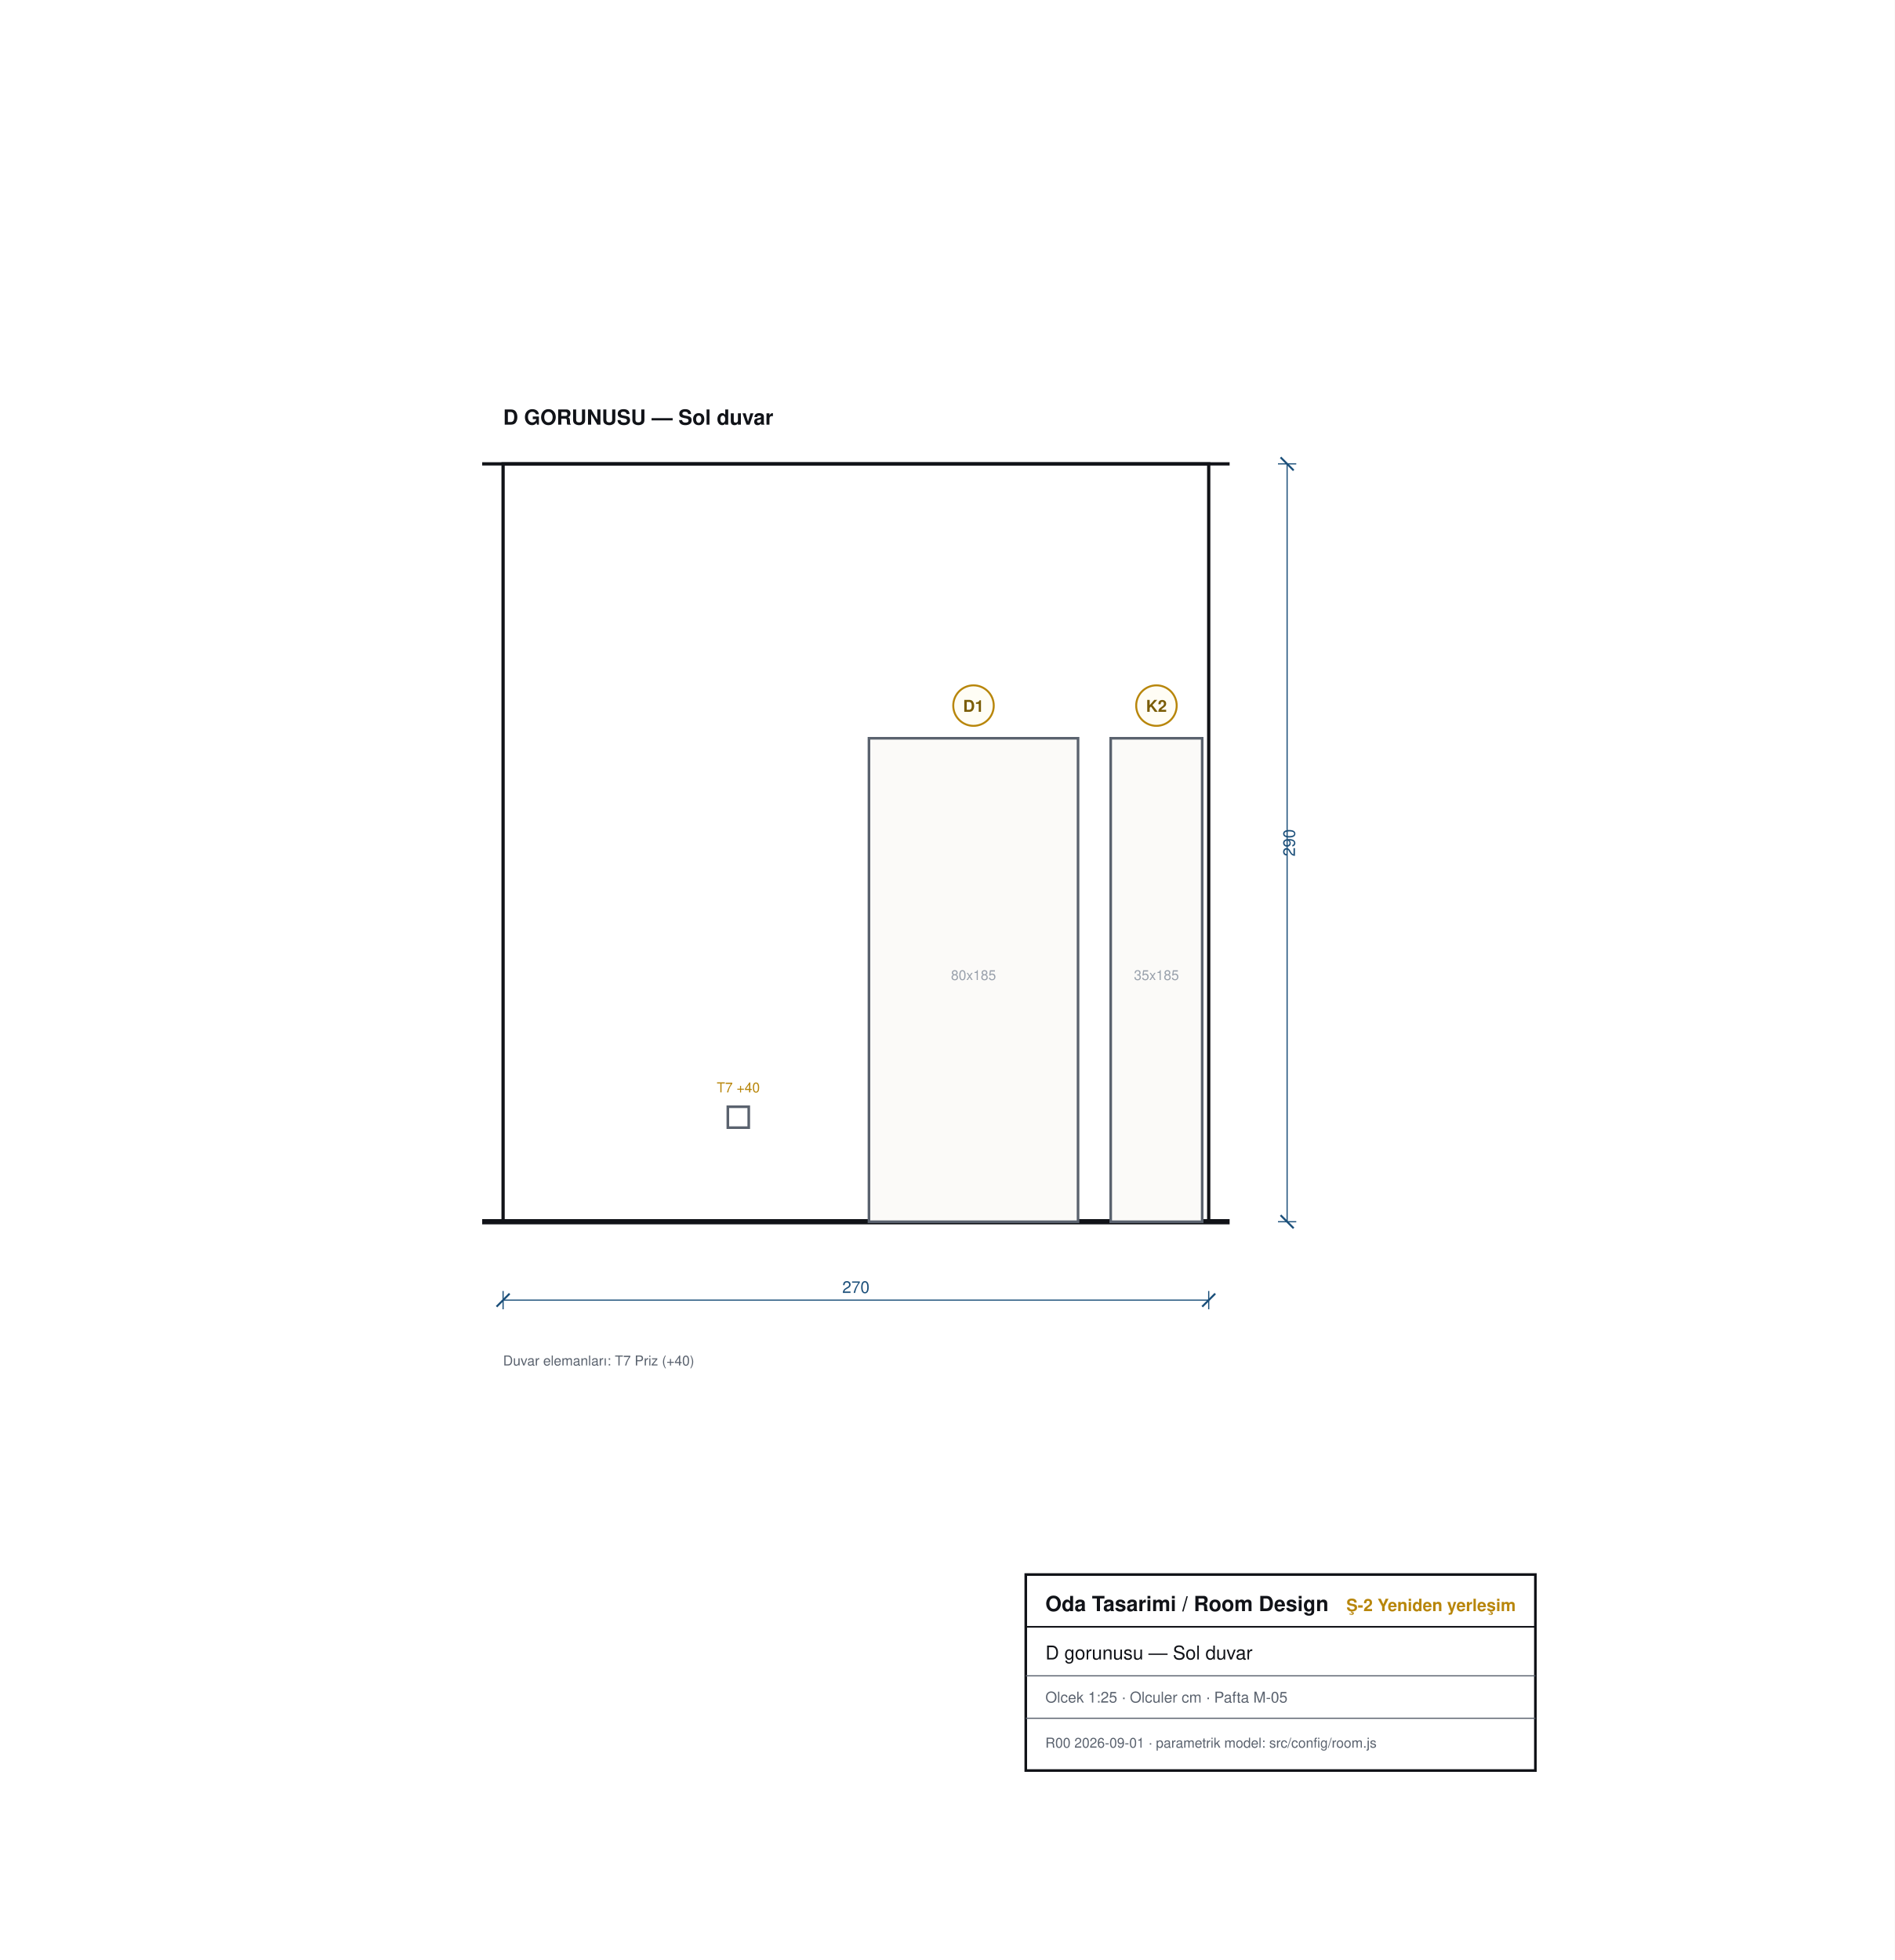
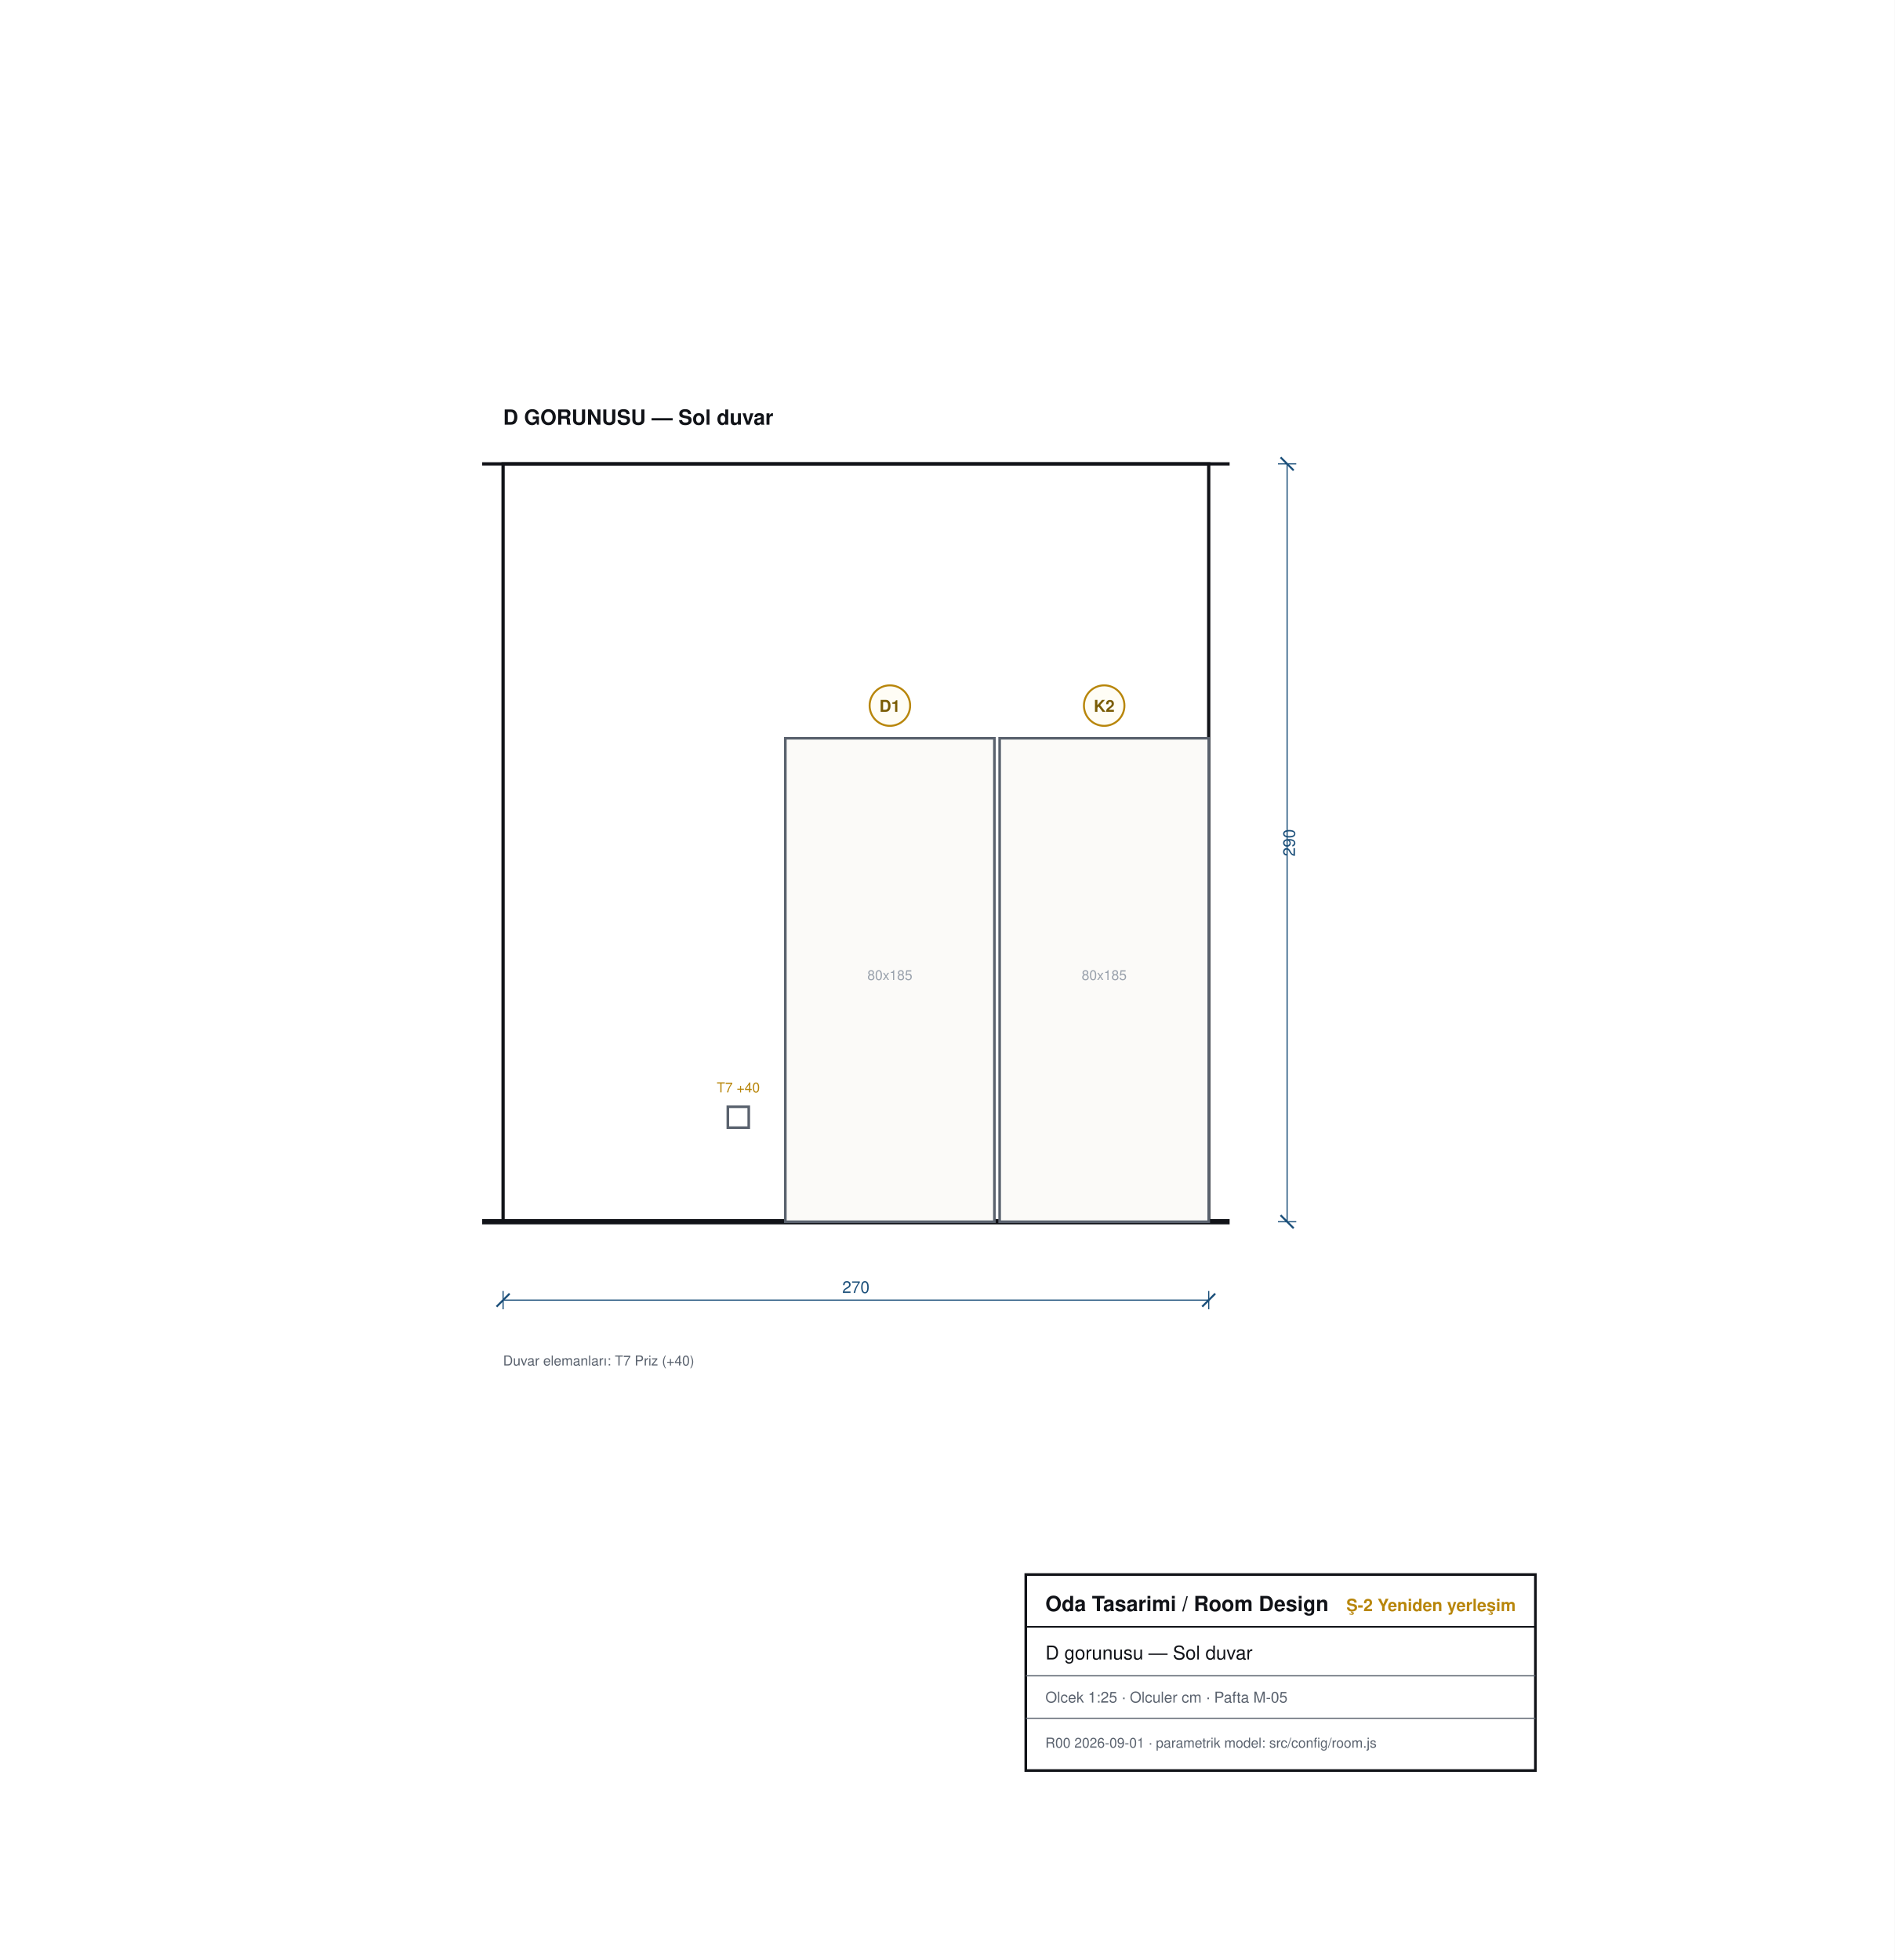
<svg xmlns="http://www.w3.org/2000/svg" width="290mm" height="300mm" viewBox="0 0 290 300" font-family="Helvetica,Arial,sans-serif">
  <rect width="290" height="300" fill="#ffffff" />
  <rect x="77.00" y="71.00" width="108.00" height="116.00" fill="#ffffff" stroke="#111318" stroke-width="0.5" />
  <line x1="73.80" y1="187.00" x2="188.20" y2="187.00" stroke="#111318" stroke-width="0.8" />
  <line x1="73.80" y1="71.00" x2="188.20" y2="71.00" stroke="#111318" stroke-width="0.5" />
  <line x1="198.40" y1="71.00" x2="195.60" y2="71.00" stroke="#1b4f7a" stroke-width="0.18" />
  <line x1="198.40" y1="187.00" x2="195.60" y2="187.00" stroke="#1b4f7a" stroke-width="0.18" />
  <line x1="197.00" y1="71.00" x2="197.00" y2="187.00" stroke="#1b4f7a" stroke-width="0.18" />
  <line x1="196.00" y1="70.00" x2="198.00" y2="72.00" stroke="#1b4f7a" stroke-width="0.3" />
  <line x1="196.00" y1="186.00" x2="198.00" y2="188.00" stroke="#1b4f7a" stroke-width="0.3" />
  <text x="198.20" y="129.00" font-size="2.5" fill="#1b4f7a" text-anchor="middle" transform="rotate(-90 198.20 129.00)">290</text>
  <line x1="77.00" y1="197.60" x2="77.00" y2="200.40" stroke="#1b4f7a" stroke-width="0.18" />
  <line x1="185.00" y1="197.60" x2="185.00" y2="200.40" stroke="#1b4f7a" stroke-width="0.18" />
  <line x1="77.00" y1="199.00" x2="185.00" y2="199.00" stroke="#1b4f7a" stroke-width="0.18" />
  <line x1="76.00" y1="200.00" x2="78.00" y2="198.00" stroke="#1b4f7a" stroke-width="0.3" />
  <line x1="184.00" y1="200.00" x2="186.00" y2="198.00" stroke="#1b4f7a" stroke-width="0.3" />
  <text x="131.00" y="197.90" font-size="2.5" fill="#1b4f7a" text-anchor="middle">270</text>
-   <rect x="170.00" y="113.00" width="14.00" height="74.00" fill="#fbfaf8" stroke="#5a626e" stroke-width="0.4" />
-   <circle cx="177.00" cy="108.00" r="3.10" fill="#fffdf5" stroke="#b8860b" stroke-width="0.3" />
-   <text x="177.00" y="108.95" font-size="2.5" fill="#7a5c05" text-anchor="middle" font-weight="700">K2</text>
-   <text x="177.00" y="150.00" font-size="2.1" fill="#98a0ab" text-anchor="middle">35x185</text>
-   <rect x="133.00" y="113.00" width="32.00" height="74.00" fill="#fbfaf8" stroke="#5a626e" stroke-width="0.4" />
-   <circle cx="149.00" cy="108.00" r="3.10" fill="#fffdf5" stroke="#b8860b" stroke-width="0.3" />
-   <text x="149.00" y="108.95" font-size="2.5" fill="#7a5c05" text-anchor="middle" font-weight="700">D1</text>
-   <text x="149.00" y="150.00" font-size="2.1" fill="#98a0ab" text-anchor="middle">80x185</text>
+   <rect x="153.00" y="113.00" width="32.00" height="74.00" fill="#fbfaf8" stroke="#5a626e" stroke-width="0.4" />
+   <circle cx="169.00" cy="108.00" r="3.10" fill="#fffdf5" stroke="#b8860b" stroke-width="0.3" />
+   <text x="169.00" y="108.95" font-size="2.5" fill="#7a5c05" text-anchor="middle" font-weight="700">K2</text>
+   <text x="169.00" y="150.00" font-size="2.1" fill="#98a0ab" text-anchor="middle">80x185</text>
+   <rect x="120.20" y="113.00" width="32.00" height="74.00" fill="#fbfaf8" stroke="#5a626e" stroke-width="0.4" />
+   <circle cx="136.20" cy="108.00" r="3.10" fill="#fffdf5" stroke="#b8860b" stroke-width="0.3" />
+   <text x="136.20" y="108.95" font-size="2.5" fill="#7a5c05" text-anchor="middle" font-weight="700">D1</text>
+   <text x="136.20" y="150.00" font-size="2.1" fill="#98a0ab" text-anchor="middle">80x185</text>
  <rect x="111.40" y="169.40" width="3.20" height="3.20" fill="#ffffff" stroke="#5a626e" stroke-width="0.4" />
  <text x="113.00" y="167.20" font-size="2.1" fill="#b8860b" text-anchor="middle">T7  +40</text>
  <text x="77.00" y="209.00" font-size="2.1" fill="#5a626e" text-anchor="start">Duvar elemanları:  T7 Priz (+40)</text>
  <text x="77.00" y="65.00" font-size="3.2" fill="#111318" text-anchor="start" font-weight="700">D GORUNUSU — Sol duvar</text>
  <rect x="157.00" y="241.00" width="78.00" height="30.00" fill="#ffffff" stroke="#111318" stroke-width="0.4" />
  <line x1="157.00" y1="249.00" x2="235.00" y2="249.00" stroke="#111318" stroke-width="0.25" />
  <line x1="157.00" y1="256.50" x2="235.00" y2="256.50" stroke="#5a626e" stroke-width="0.18" />
  <line x1="157.00" y1="263.00" x2="235.00" y2="263.00" stroke="#5a626e" stroke-width="0.18" />
  <text x="160.00" y="246.60" font-size="3.2" fill="#111318" text-anchor="start" font-weight="700">Oda Tasarimi / Room Design</text>
  <text x="160.00" y="254.00" font-size="2.9" fill="#111318" text-anchor="start">D gorunusu — Sol duvar</text>
  <text x="160.00" y="260.60" font-size="2.3" fill="#5a626e" text-anchor="start">Olcek 1:25  ·  Olculer cm  ·  Pafta M-05</text>
  <text x="232.00" y="246.60" font-size="2.6" fill="#b8860b" text-anchor="end" font-weight="700">Ş-2 Yeniden yerleşim</text>
  <text x="160.00" y="267.50" font-size="2.1" fill="#5a626e" text-anchor="start">R00  2026-09-01  ·  parametrik model: src/config/room.js</text>
</svg>
